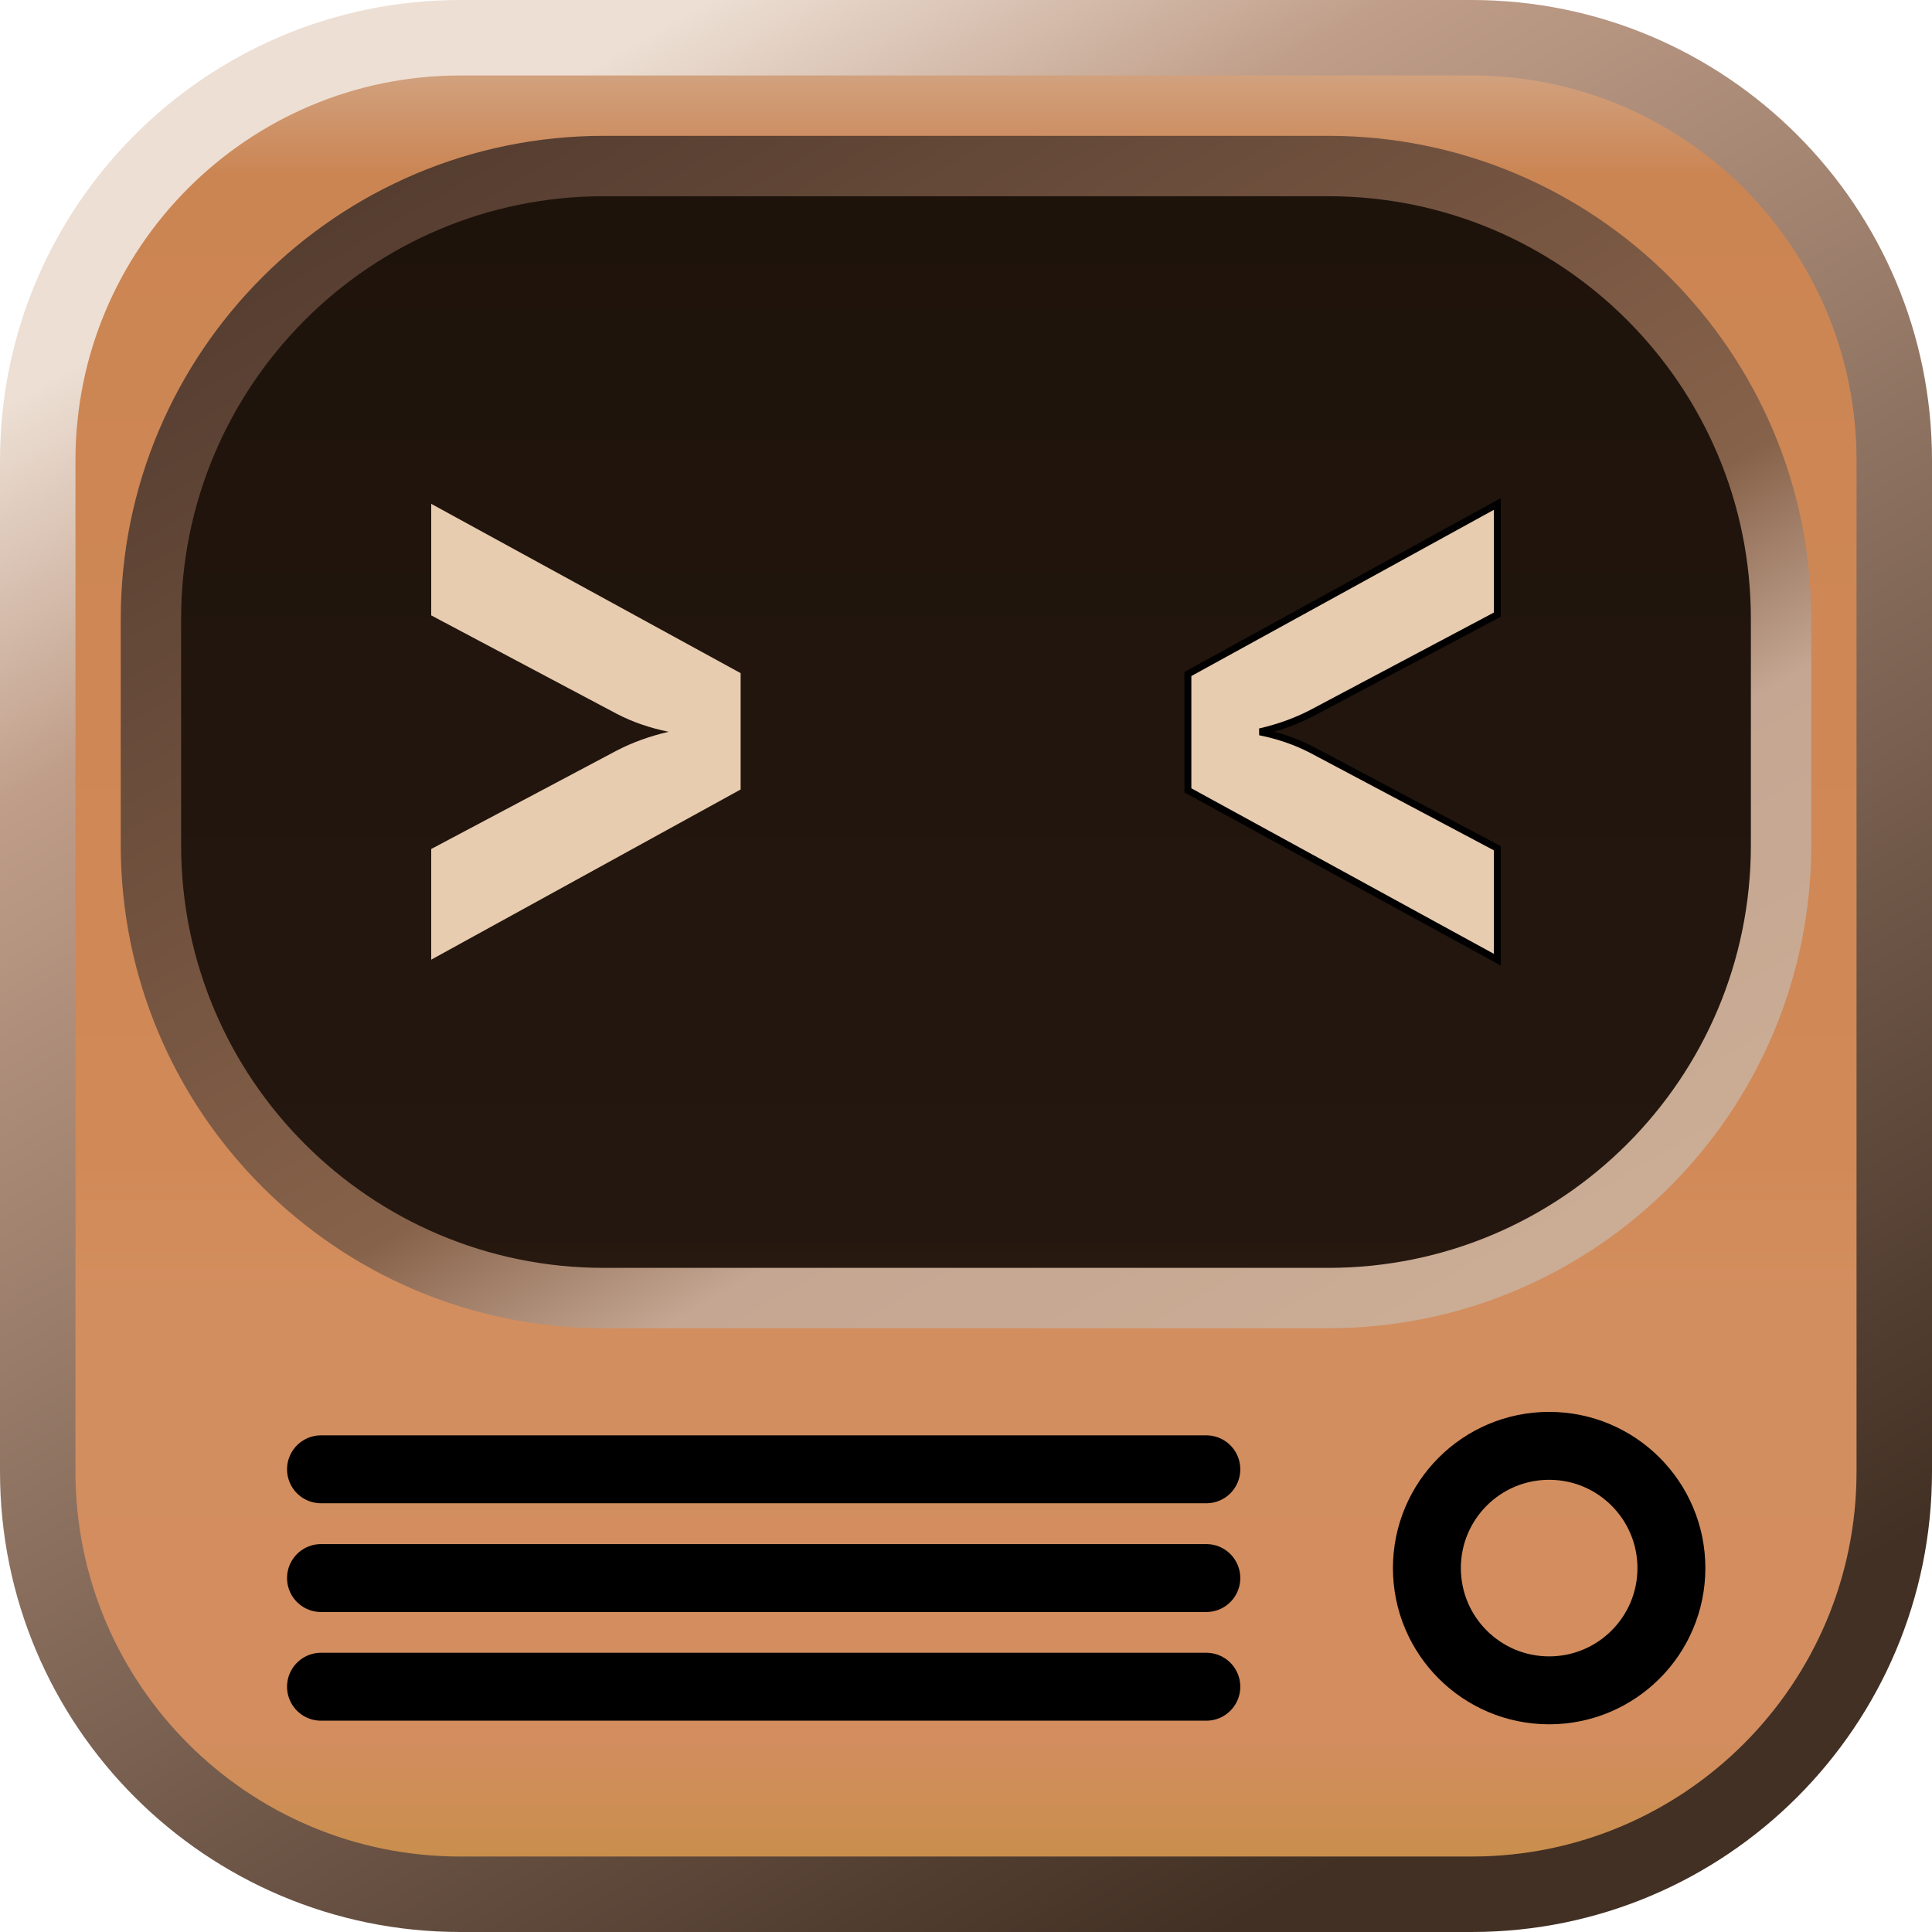
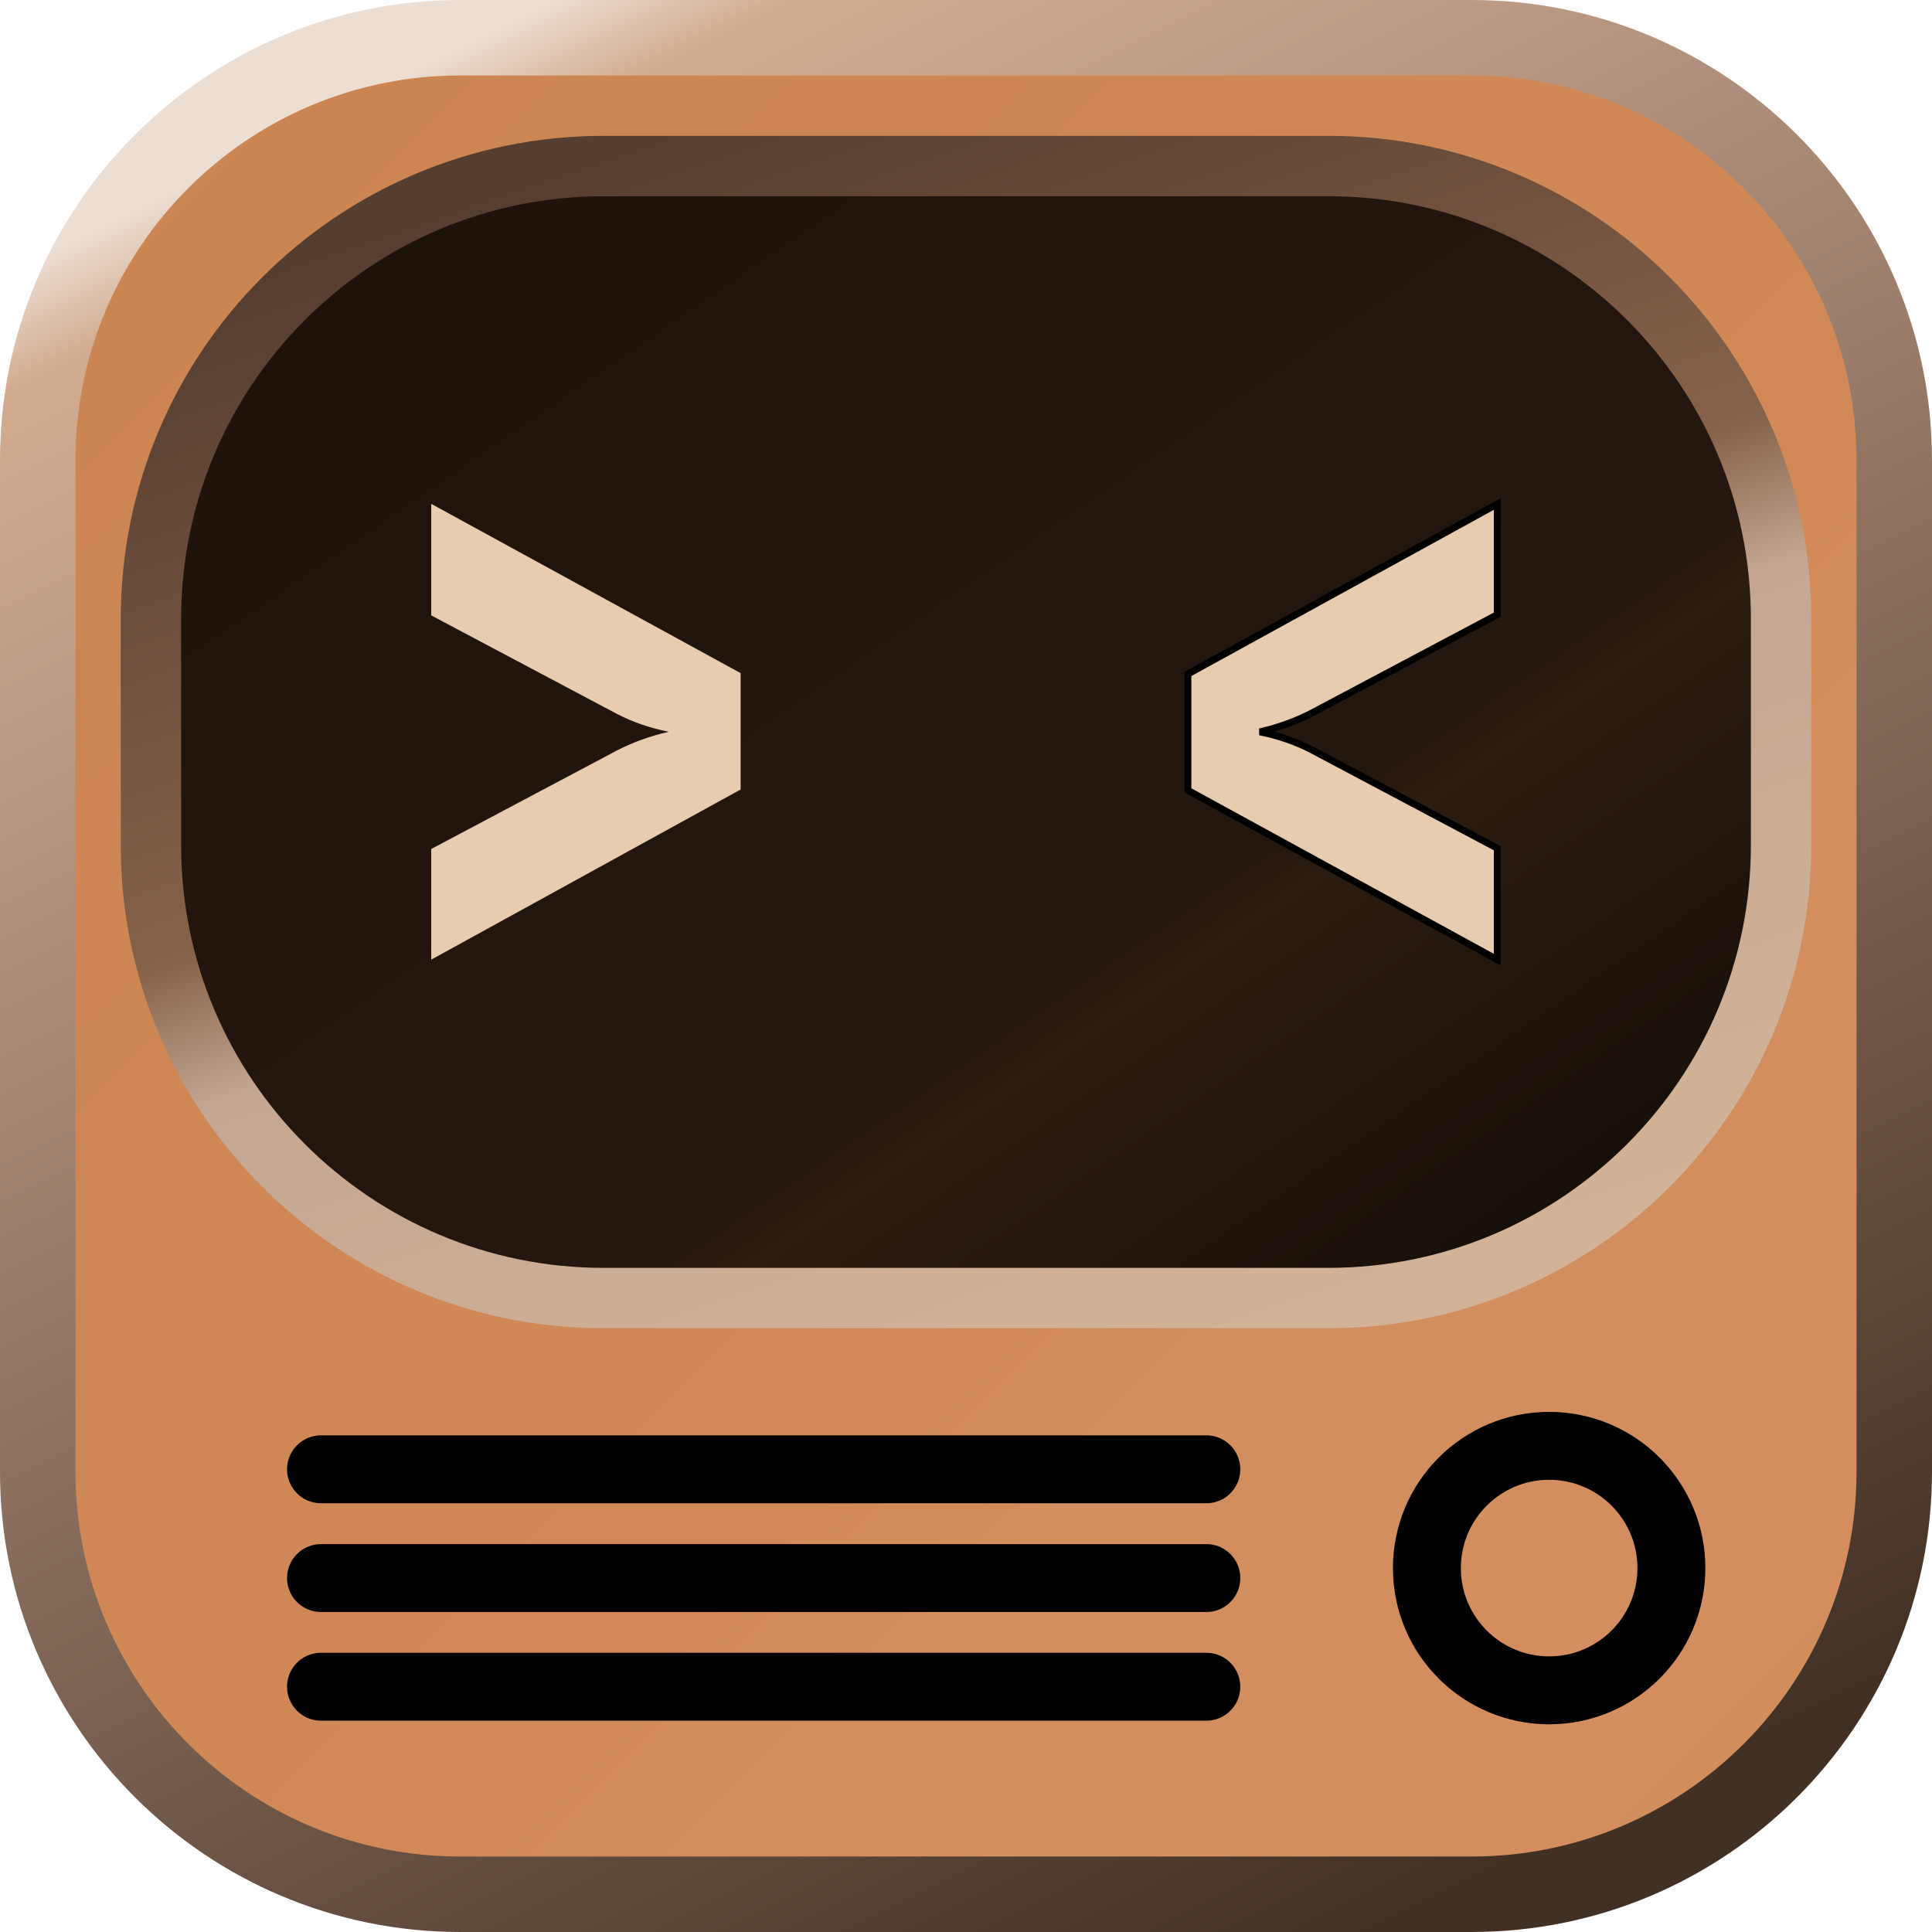
<svg xmlns="http://www.w3.org/2000/svg" width="256" height="256" version="1.1" viewBox="0 0 256 256">
  <defs>
-     <linearGradient id="fillGradient" x1="128" x2="128" y2="256" gradientUnits="userSpaceOnUse">
+     <linearGradient id="fillGradient" y2="1" gradientUnits="objectBoundingBox">
      <stop stop-color="#d6b69e" offset="0" />
      <stop stop-color="#cb8553" offset=".09" />
      <stop stop-color="#d18957" offset=".6" />
      <stop stop-color="#d38e5f" offset=".67" />
      <stop stop-color="#d38d5f" offset=".9" />
      <stop stop-color="#c38f41" offset="1" />
    </linearGradient>
-     <linearGradient id="strokeGradient" x1="64" x2="192" y1="17.149" y2="238.85" gradientUnits="userSpaceOnUse">
-       <stop stop-color="#eddfd4" offset="0" />
+     <linearGradient id="strokeGradient" x1="0.25" x2="0.75" y2="1" gradientUnits="objectBoundingBox">
+       <stop stop-color="#edded4" offset="0" />
+       <stop stop-color="#d2ac90" offset=".05" />
      <stop stop-color="#bf9d88" offset=".18" />
      <stop stop-color="#423024" offset="1" />
    </linearGradient>
-     <linearGradient id="screenFillGradient" x1="128" x2="128" y2="256" gradientUnits="userSpaceOnUse">
+     <linearGradient id="screenFillGradient" y2="1" gradientUnits="objectBoundingBox">
      <stop stop-color="#735030" offset="0" />
      <stop stop-color="#1e130b" offset=".09" />
      <stop stop-color="#24170f" offset=".64" />
      <stop stop-color="#2c1c11" offset=".67" />
      <stop stop-color="#160f09" offset=".9" />
      <stop stop-color="#241a0f" offset="1" />
    </linearGradient>
-     <linearGradient id="screenStrokeGradient" x1="192" x2="64" y1="238.85" y2="17.149" gradientUnits="userSpaceOnUse">
+     <linearGradient id="screenStrokeGradient" x1="0.75" y1="1" x2="0.25" y2="0" gradientUnits="objectBoundingBox">
      <stop stop-color="#d3b397" offset="0" />
-       <stop stop-color="#c4a692" offset=".416" />
-       <stop stop-color="#87624a" offset=".528" />
+       <stop stop-color="#c4a692" offset=".42" />
+       <stop stop-color="#87624a" offset=".53" />
      <stop stop-color="#553d30" offset="1" />
    </linearGradient>
  </defs>
  <rect x="5" y="5" width="246" height="246" ry="56" fill="url(#fillGradient)" stroke="url(#strokeGradient)" stroke-width="10" />
  <rect x="20" y="22" width="216" height="150" ry="60" fill="url(#screenFillGradient)" stroke="url(#screenStrokeGradient)" stroke-width="8" />
  <path d="m57.139 127.16v-14.665l24.6-13.05q3.12-1.617 6.862-2.48-3.742-0.755-6.862-2.372l-24.6-13.05v-14.782l40.998 22.433v15.419z" fill="#e8ccb0" stroke-width=".83" />
  <path d="m198.4 127.16-40.998-22.433v-15.419l40.998-22.529v14.665l-24.6 13.05q-3.12 1.617-6.862 2.48 3.742 0.755 6.862 2.372l24.6 13.05z" fill="#e8ccb0" stroke="#000" stroke-width=".917" />
  <circle cx="205.27" cy="207.78" r="16.199" fill="none" fill-rule="evenodd" stroke="#000" stroke-linejoin="round" stroke-width="9" />
  <path d="m42.535 194.69h117.31" fill="#7a7a67" fill-rule="evenodd" stroke="#000" stroke-linecap="round" stroke-linejoin="round" stroke-width="9" />
  <path d="m42.535 209.1h117.31" fill="#7a7a67" fill-rule="evenodd" stroke="#000" stroke-linecap="round" stroke-linejoin="round" stroke-width="9" />
  <path d="m42.535 223.5h117.31" fill="#7a7a67" fill-rule="evenodd" stroke="#000" stroke-linecap="round" stroke-linejoin="round" stroke-width="9" />
</svg>
